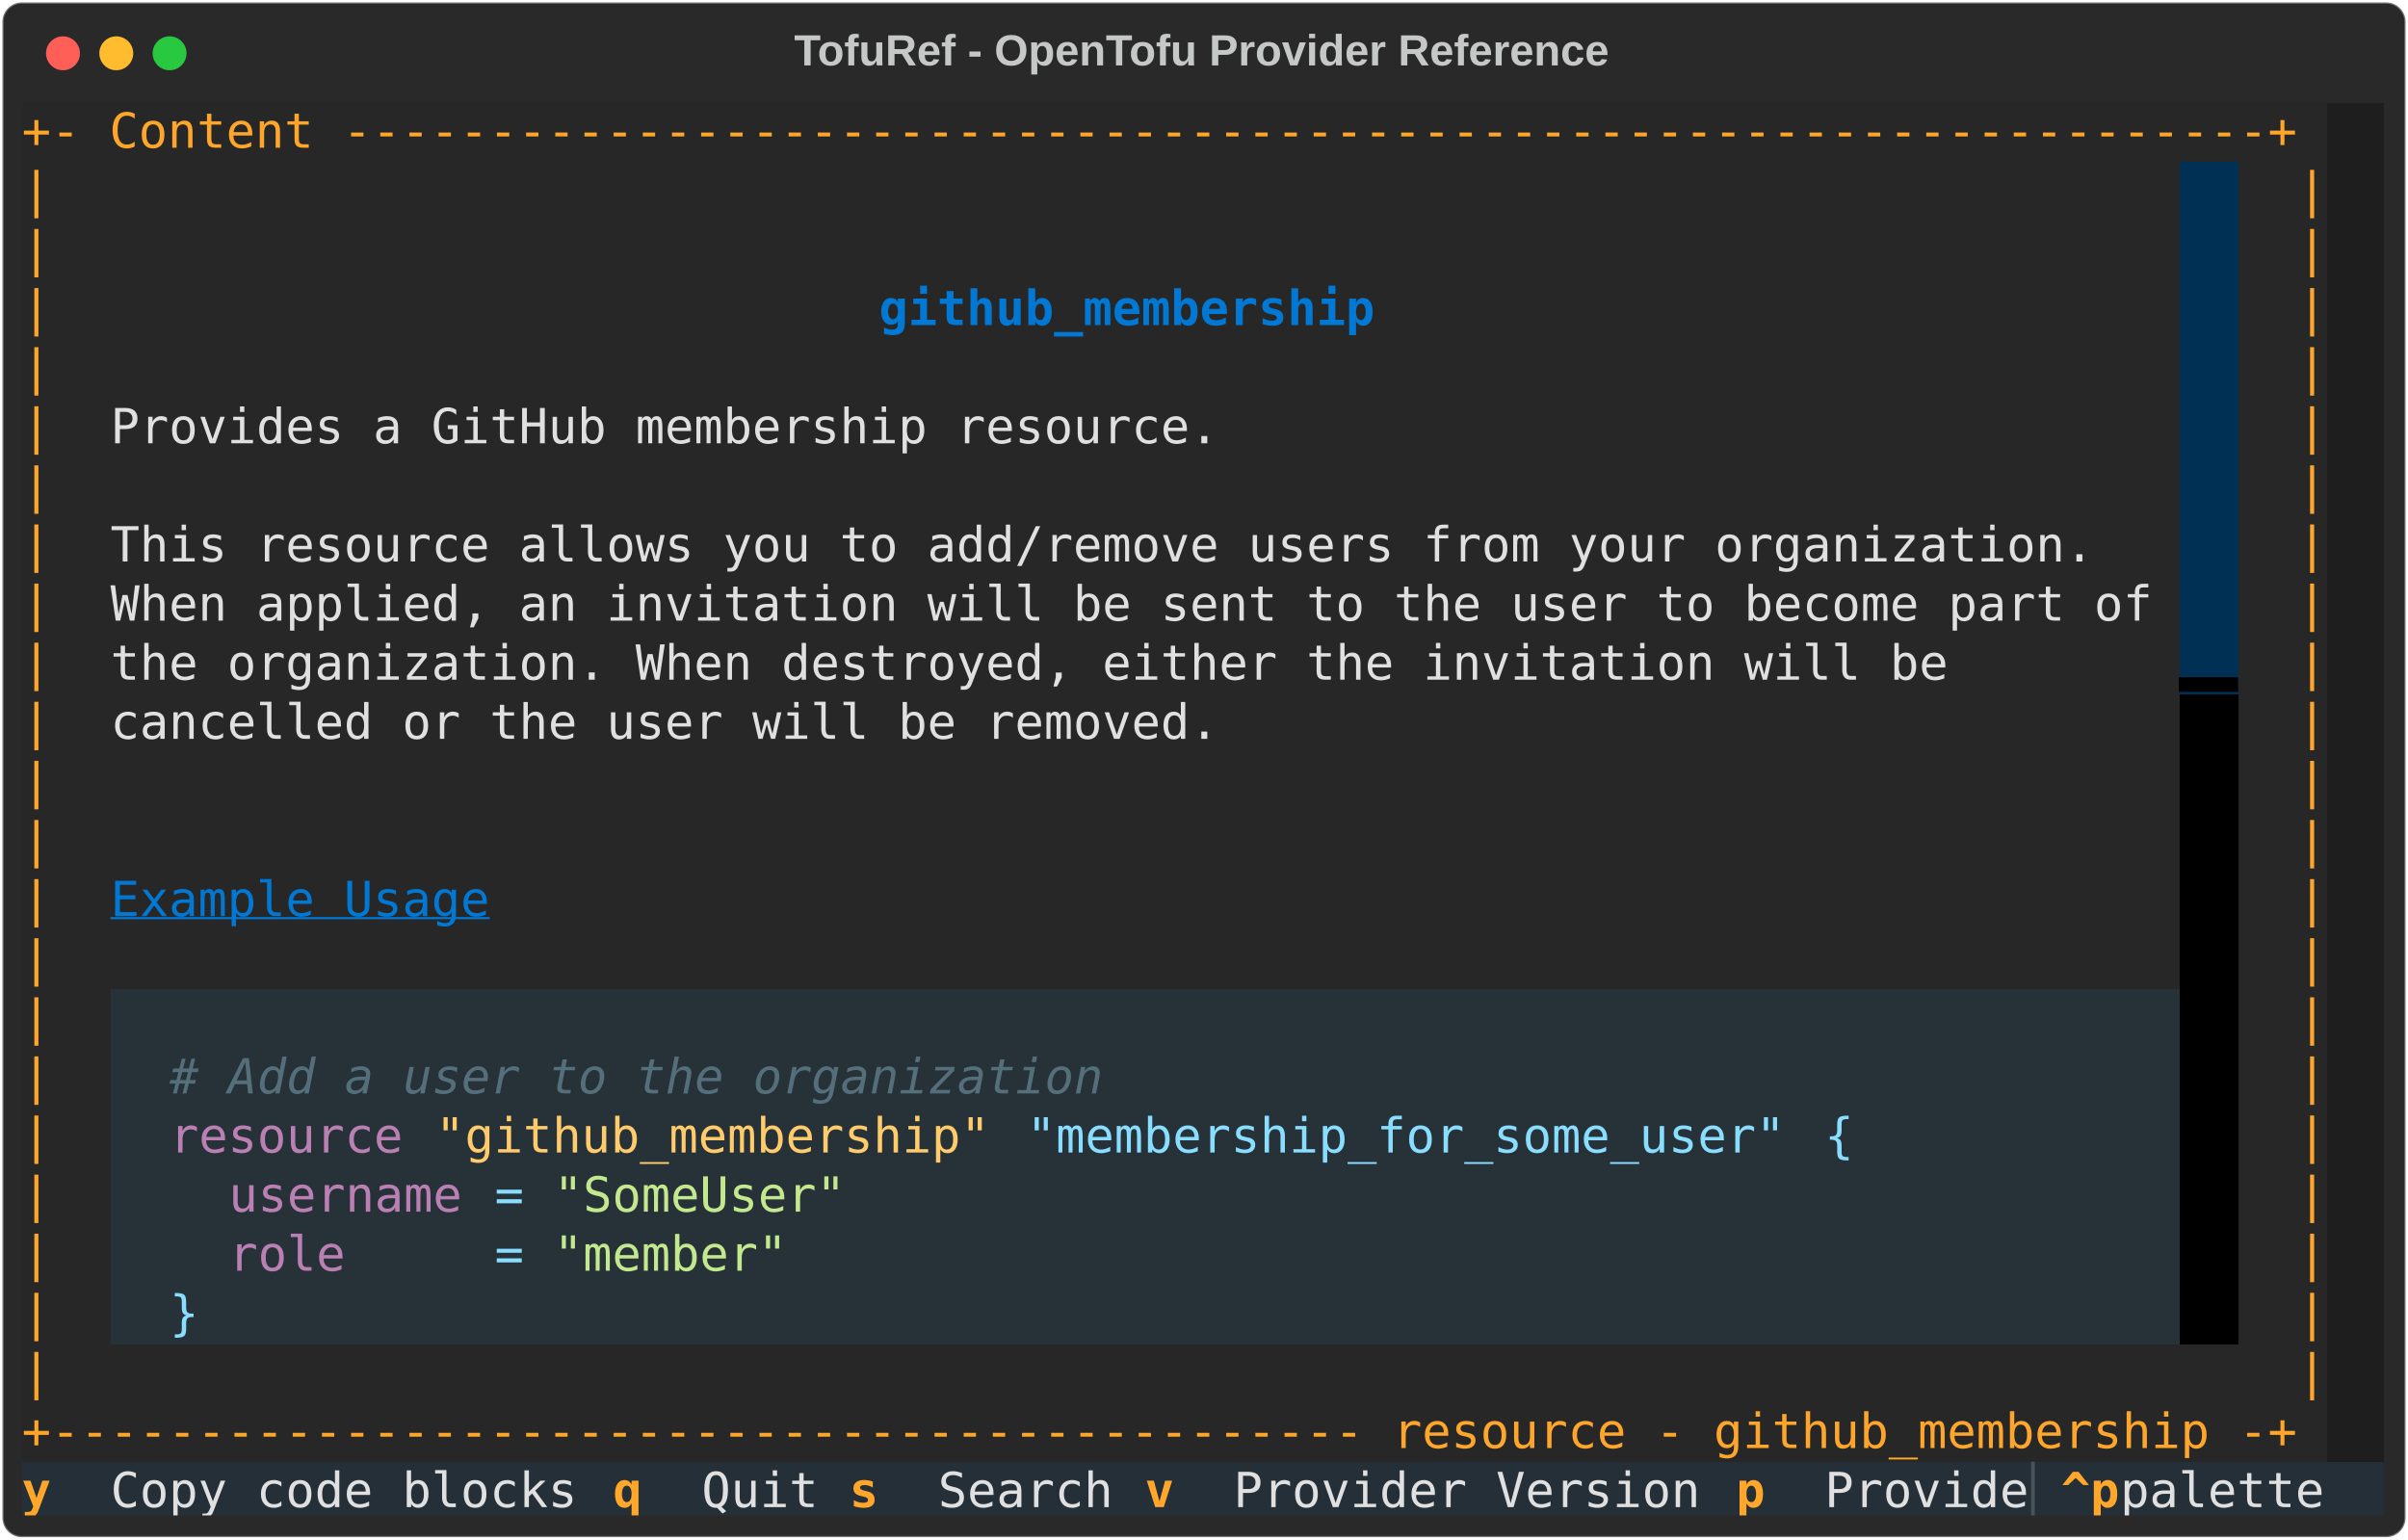
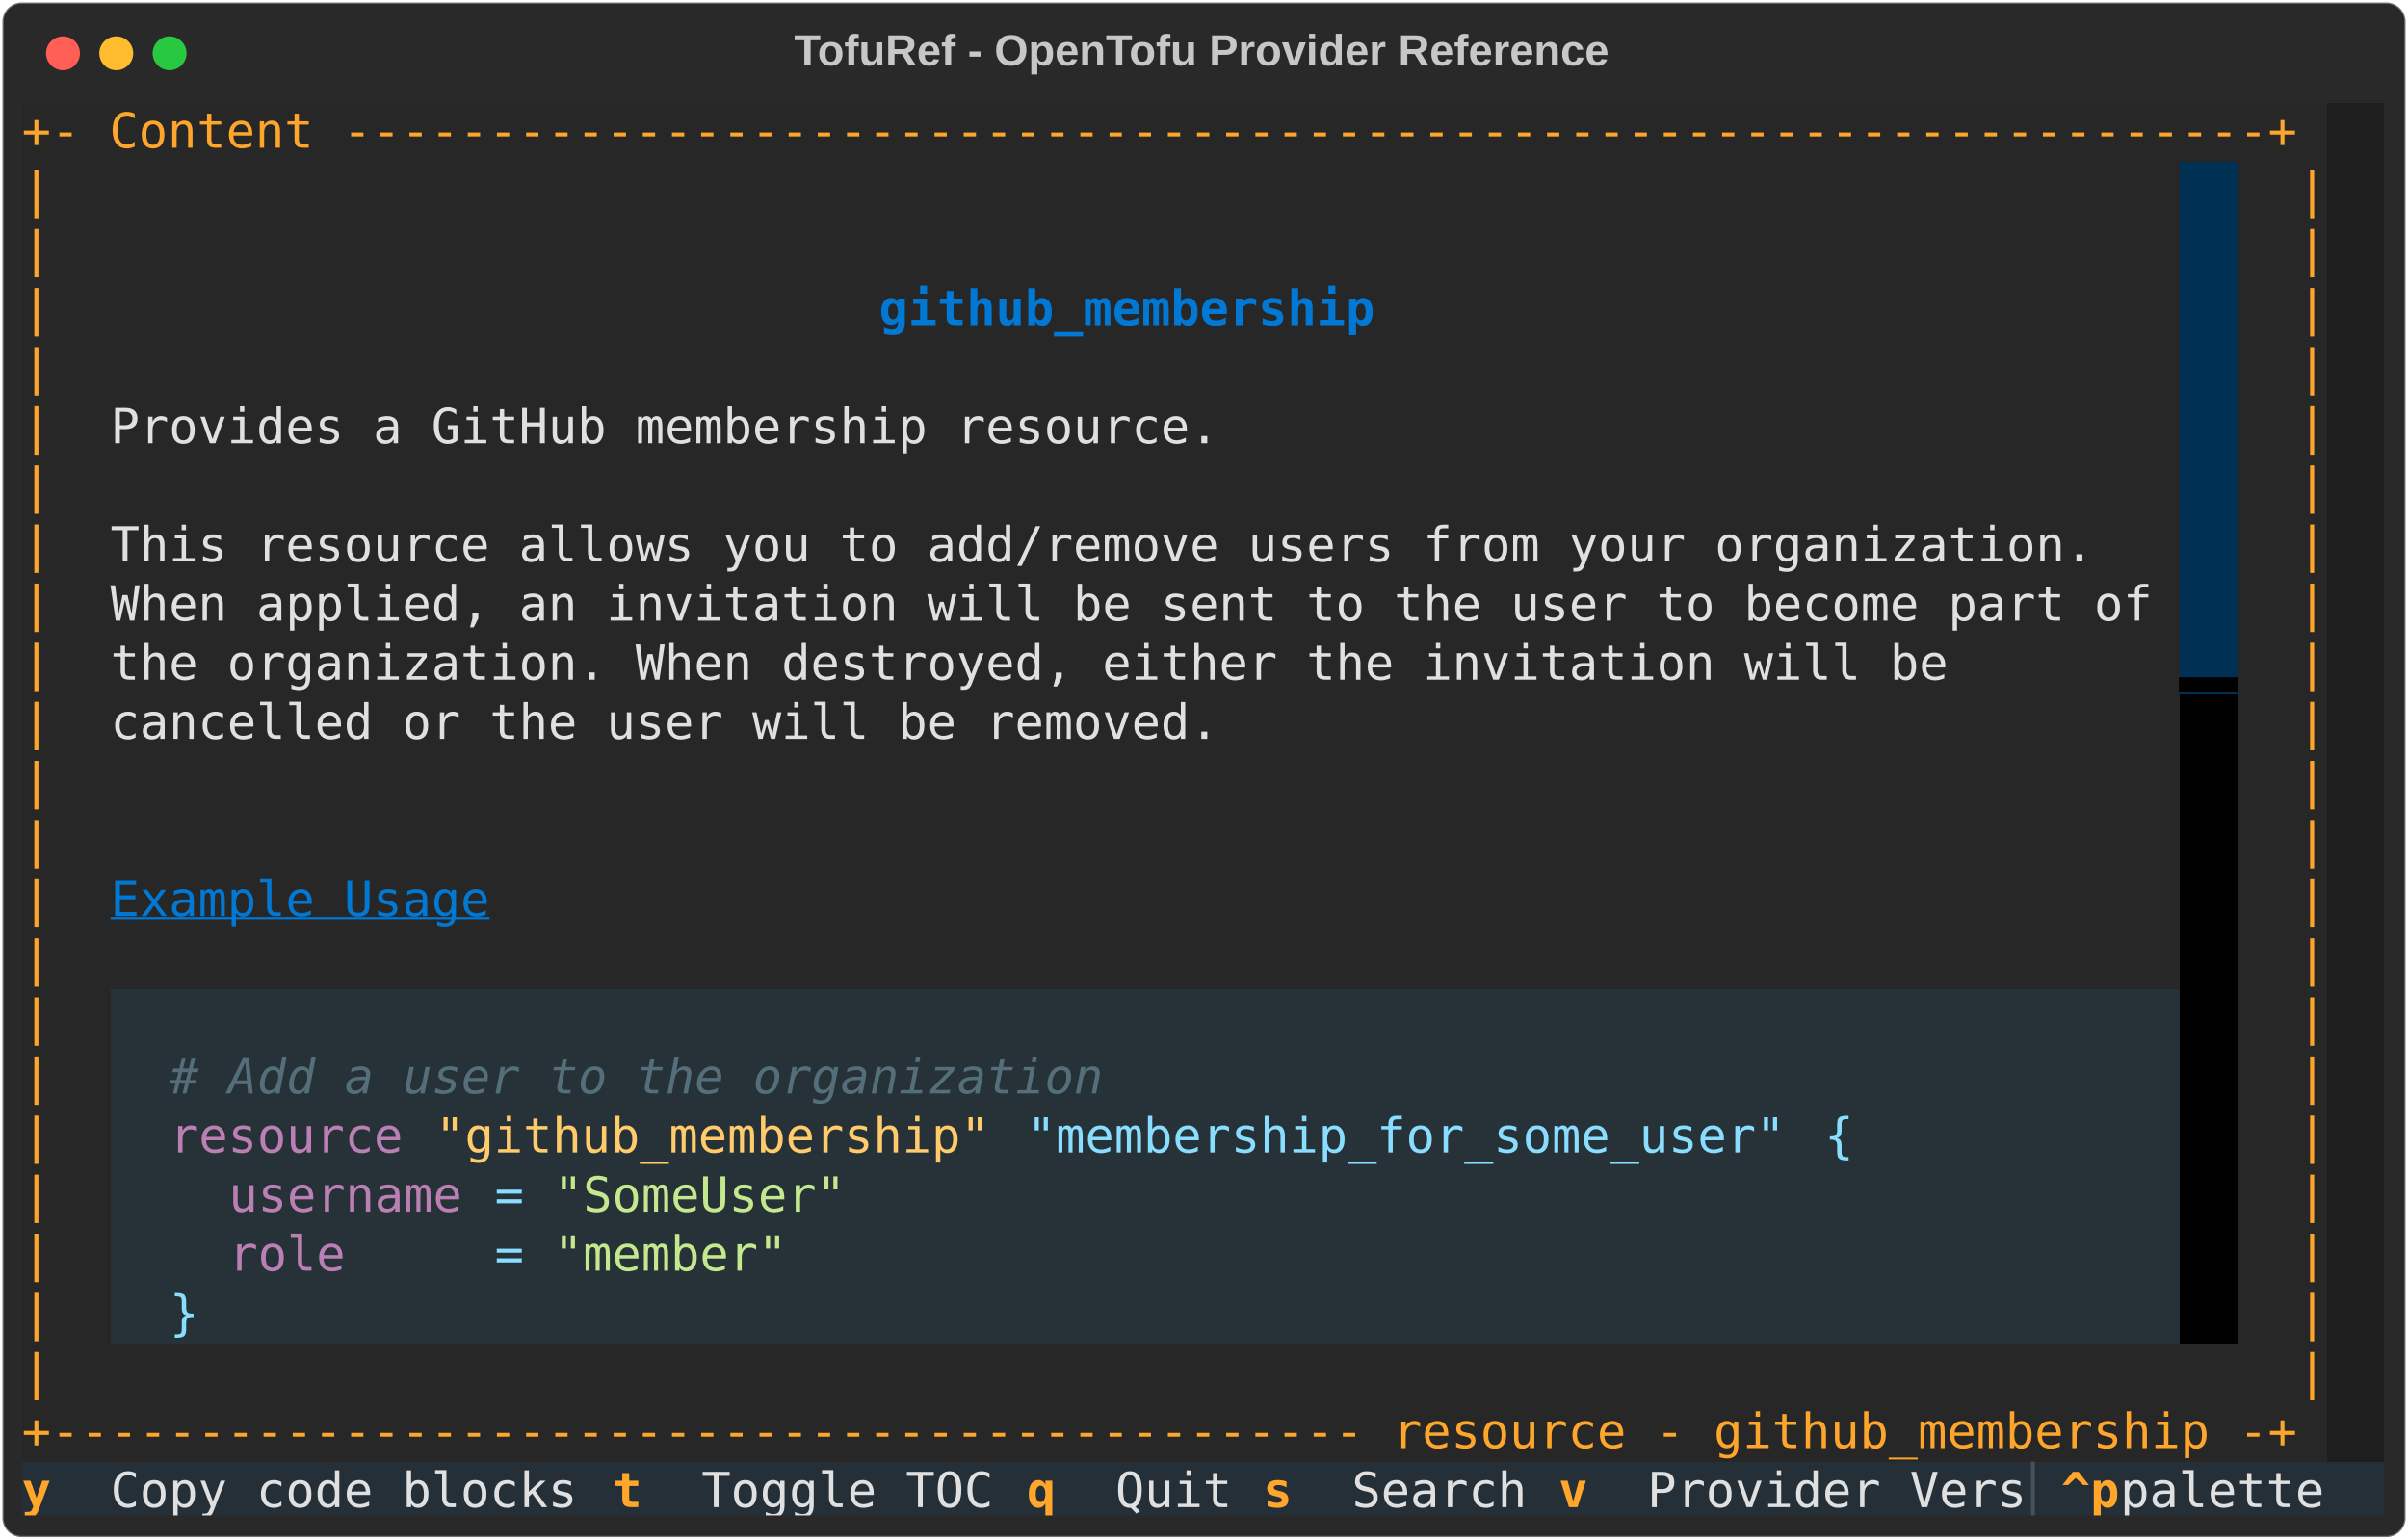
<svg xmlns="http://www.w3.org/2000/svg" class="rich-terminal" viewBox="0 0 994 635.6">
  <style>

    @font-face {
        font-family: "Fira Code";
        src: local("FiraCode-Regular"),
                url("https://cdnjs.cloudflare.com/ajax/libs/firacode/6.2.0/woff2/FiraCode-Regular.woff2") format("woff2"),
                url("https://cdnjs.cloudflare.com/ajax/libs/firacode/6.2.0/woff/FiraCode-Regular.woff") format("woff");
        font-style: normal;
        font-weight: 400;
    }
    @font-face {
        font-family: "Fira Code";
        src: local("FiraCode-Bold"),
                url("https://cdnjs.cloudflare.com/ajax/libs/firacode/6.2.0/woff2/FiraCode-Bold.woff2") format("woff2"),
                url("https://cdnjs.cloudflare.com/ajax/libs/firacode/6.2.0/woff/FiraCode-Bold.woff") format("woff");
        font-style: bold;
        font-weight: 700;
    }

    .terminal-matrix {
        font-family: Fira Code, monospace;
        font-size: 20px;
        line-height: 24.4px;
        font-variant-east-asian: full-width;
    }

    .terminal-title {
        font-size: 18px;
        font-weight: bold;
        font-family: arial;
    }

    .terminal-r1 { fill: #fea62b }
.terminal-r2 { fill: #e0e0e0 }
.terminal-r3 { fill: #c5c8c6 }
.terminal-r4 { fill: #272727 }
.terminal-r5 { fill: #0178d4;font-weight: bold }
.terminal-r6 { fill: #000000 }
.terminal-r7 { fill: #0178d4;text-decoration: underline; }
.terminal-r8 { fill: #d2d2d2 }
.terminal-r9 { fill: #546e7a;font-style: italic; }
.terminal-r10 { fill: #bb80b3 }
.terminal-r11 { fill: #eeffff }
.terminal-r12 { fill: #ffcb6b }
.terminal-r13 { fill: #89ddff }
.terminal-r14 { fill: #44555d;font-style: italic; }
.terminal-r15 { fill: #c3e88d }
.terminal-r16 { fill: #ffa62b;font-weight: bold }
.terminal-r17 { fill: #495259 }
    </style>
  <defs>
    <clipPath id="terminal-clip-terminal">
      <rect x="0" y="0" width="975.0" height="584.6" />
    </clipPath>
    <clipPath id="terminal-line-0">
      <rect x="0" y="1.5" width="976" height="24.65" />
    </clipPath>
    <clipPath id="terminal-line-1">
      <rect x="0" y="25.9" width="976" height="24.65" />
    </clipPath>
    <clipPath id="terminal-line-2">
      <rect x="0" y="50.3" width="976" height="24.65" />
    </clipPath>
    <clipPath id="terminal-line-3">
      <rect x="0" y="74.7" width="976" height="24.65" />
    </clipPath>
    <clipPath id="terminal-line-4">
      <rect x="0" y="99.1" width="976" height="24.65" />
    </clipPath>
    <clipPath id="terminal-line-5">
      <rect x="0" y="123.5" width="976" height="24.65" />
    </clipPath>
    <clipPath id="terminal-line-6">
      <rect x="0" y="147.9" width="976" height="24.65" />
    </clipPath>
    <clipPath id="terminal-line-7">
      <rect x="0" y="172.3" width="976" height="24.65" />
    </clipPath>
    <clipPath id="terminal-line-8">
      <rect x="0" y="196.7" width="976" height="24.65" />
    </clipPath>
    <clipPath id="terminal-line-9">
      <rect x="0" y="221.1" width="976" height="24.65" />
    </clipPath>
    <clipPath id="terminal-line-10">
      <rect x="0" y="245.5" width="976" height="24.65" />
    </clipPath>
    <clipPath id="terminal-line-11">
      <rect x="0" y="269.9" width="976" height="24.65" />
    </clipPath>
    <clipPath id="terminal-line-12">
      <rect x="0" y="294.3" width="976" height="24.65" />
    </clipPath>
    <clipPath id="terminal-line-13">
      <rect x="0" y="318.7" width="976" height="24.65" />
    </clipPath>
    <clipPath id="terminal-line-14">
      <rect x="0" y="343.1" width="976" height="24.65" />
    </clipPath>
    <clipPath id="terminal-line-15">
      <rect x="0" y="367.5" width="976" height="24.65" />
    </clipPath>
    <clipPath id="terminal-line-16">
      <rect x="0" y="391.9" width="976" height="24.65" />
    </clipPath>
    <clipPath id="terminal-line-17">
      <rect x="0" y="416.3" width="976" height="24.65" />
    </clipPath>
    <clipPath id="terminal-line-18">
      <rect x="0" y="440.7" width="976" height="24.65" />
    </clipPath>
    <clipPath id="terminal-line-19">
      <rect x="0" y="465.1" width="976" height="24.65" />
    </clipPath>
    <clipPath id="terminal-line-20">
      <rect x="0" y="489.5" width="976" height="24.65" />
    </clipPath>
    <clipPath id="terminal-line-21">
      <rect x="0" y="513.9" width="976" height="24.65" />
    </clipPath>
    <clipPath id="terminal-line-22">
      <rect x="0" y="538.3" width="976" height="24.65" />
    </clipPath>
  </defs>
  <rect fill="#292929" stroke="rgba(255,255,255,0.35)" stroke-width="1" x="1" y="1" width="992" height="633.6" rx="8" />
  <text class="terminal-title" fill="#c5c8c6" text-anchor="middle" x="496" y="27">TofuRef - OpenTofu Provider Reference</text>
  <g transform="translate(26,22)">
    <circle cx="0" cy="0" r="7" fill="#ff5f57" />
    <circle cx="22" cy="0" r="7" fill="#febc2e" />
    <circle cx="44" cy="0" r="7" fill="#28c840" />
  </g>
  <g transform="translate(9, 41)" clip-path="url(#terminal-clip-terminal)">
    <rect fill="#272727" x="0" y="1.5" width="951.6" height="24.65" shape-rendering="crispEdges" />
    <rect fill="#1e1e1e" x="951.6" y="1.5" width="24.4" height="24.65" shape-rendering="crispEdges" />
    <rect fill="#272727" x="0" y="25.9" width="12.2" height="24.65" shape-rendering="crispEdges" />
    <rect fill="#272727" x="12.2" y="25.9" width="24.4" height="24.65" shape-rendering="crispEdges" />
    <rect fill="#272727" x="36.6" y="25.9" width="854" height="24.65" shape-rendering="crispEdges" />
    <rect fill="#003054" x="890.6" y="25.9" width="24.4" height="24.65" shape-rendering="crispEdges" />
    <rect fill="#272727" x="915" y="25.9" width="24.4" height="24.65" shape-rendering="crispEdges" />
    <rect fill="#272727" x="939.4" y="25.9" width="12.2" height="24.65" shape-rendering="crispEdges" />
    <rect fill="#1e1e1e" x="951.6" y="25.9" width="24.4" height="24.65" shape-rendering="crispEdges" />
    <rect fill="#272727" x="0" y="50.3" width="12.2" height="24.65" shape-rendering="crispEdges" />
    <rect fill="#272727" x="12.2" y="50.3" width="24.4" height="24.65" shape-rendering="crispEdges" />
    <rect fill="#272727" x="36.6" y="50.3" width="854" height="24.65" shape-rendering="crispEdges" />
    <rect fill="#003054" x="890.6" y="50.3" width="24.4" height="24.65" shape-rendering="crispEdges" />
    <rect fill="#272727" x="915" y="50.3" width="24.4" height="24.65" shape-rendering="crispEdges" />
    <rect fill="#272727" x="939.4" y="50.3" width="12.2" height="24.65" shape-rendering="crispEdges" />
    <rect fill="#1e1e1e" x="951.6" y="50.3" width="24.4" height="24.65" shape-rendering="crispEdges" />
    <rect fill="#272727" x="0" y="74.7" width="12.2" height="24.65" shape-rendering="crispEdges" />
    <rect fill="#272727" x="12.2" y="74.7" width="24.4" height="24.65" shape-rendering="crispEdges" />
    <rect fill="#272727" x="36.6" y="74.7" width="317.2" height="24.65" shape-rendering="crispEdges" />
    <rect fill="#272727" x="353.8" y="74.7" width="207.4" height="24.65" shape-rendering="crispEdges" />
    <rect fill="#272727" x="561.2" y="74.7" width="329.4" height="24.65" shape-rendering="crispEdges" />
    <rect fill="#003054" x="890.6" y="74.7" width="24.4" height="24.65" shape-rendering="crispEdges" />
    <rect fill="#272727" x="915" y="74.7" width="24.4" height="24.65" shape-rendering="crispEdges" />
    <rect fill="#272727" x="939.4" y="74.7" width="12.2" height="24.65" shape-rendering="crispEdges" />
    <rect fill="#1e1e1e" x="951.6" y="74.7" width="24.4" height="24.65" shape-rendering="crispEdges" />
    <rect fill="#272727" x="0" y="99.1" width="12.2" height="24.65" shape-rendering="crispEdges" />
    <rect fill="#272727" x="12.2" y="99.1" width="24.4" height="24.65" shape-rendering="crispEdges" />
    <rect fill="#272727" x="36.6" y="99.1" width="854" height="24.65" shape-rendering="crispEdges" />
    <rect fill="#003054" x="890.6" y="99.1" width="24.4" height="24.65" shape-rendering="crispEdges" />
    <rect fill="#272727" x="915" y="99.1" width="24.4" height="24.65" shape-rendering="crispEdges" />
    <rect fill="#272727" x="939.4" y="99.1" width="12.2" height="24.65" shape-rendering="crispEdges" />
    <rect fill="#1e1e1e" x="951.6" y="99.1" width="24.4" height="24.65" shape-rendering="crispEdges" />
    <rect fill="#272727" x="0" y="123.5" width="12.2" height="24.65" shape-rendering="crispEdges" />
    <rect fill="#272727" x="12.2" y="123.5" width="24.4" height="24.65" shape-rendering="crispEdges" />
    <rect fill="#272727" x="36.6" y="123.5" width="463.6" height="24.65" shape-rendering="crispEdges" />
    <rect fill="#272727" x="500.2" y="123.5" width="390.4" height="24.65" shape-rendering="crispEdges" />
    <rect fill="#003054" x="890.6" y="123.5" width="24.4" height="24.65" shape-rendering="crispEdges" />
    <rect fill="#272727" x="915" y="123.5" width="24.4" height="24.65" shape-rendering="crispEdges" />
    <rect fill="#272727" x="939.4" y="123.5" width="12.2" height="24.65" shape-rendering="crispEdges" />
    <rect fill="#1e1e1e" x="951.6" y="123.5" width="24.4" height="24.65" shape-rendering="crispEdges" />
    <rect fill="#272727" x="0" y="147.9" width="12.2" height="24.65" shape-rendering="crispEdges" />
    <rect fill="#272727" x="12.2" y="147.9" width="24.4" height="24.65" shape-rendering="crispEdges" />
    <rect fill="#272727" x="36.6" y="147.9" width="854" height="24.65" shape-rendering="crispEdges" />
    <rect fill="#003054" x="890.6" y="147.9" width="24.4" height="24.65" shape-rendering="crispEdges" />
    <rect fill="#272727" x="915" y="147.9" width="24.4" height="24.65" shape-rendering="crispEdges" />
    <rect fill="#272727" x="939.4" y="147.9" width="12.2" height="24.65" shape-rendering="crispEdges" />
    <rect fill="#1e1e1e" x="951.6" y="147.9" width="24.4" height="24.65" shape-rendering="crispEdges" />
    <rect fill="#272727" x="0" y="172.3" width="12.2" height="24.65" shape-rendering="crispEdges" />
    <rect fill="#272727" x="12.2" y="172.3" width="24.4" height="24.65" shape-rendering="crispEdges" />
    <rect fill="#272727" x="36.6" y="172.3" width="829.6" height="24.65" shape-rendering="crispEdges" />
    <rect fill="#272727" x="866.2" y="172.3" width="24.4" height="24.65" shape-rendering="crispEdges" />
    <rect fill="#003054" x="890.6" y="172.3" width="24.4" height="24.65" shape-rendering="crispEdges" />
    <rect fill="#272727" x="915" y="172.3" width="24.4" height="24.65" shape-rendering="crispEdges" />
    <rect fill="#272727" x="939.4" y="172.3" width="12.2" height="24.65" shape-rendering="crispEdges" />
    <rect fill="#1e1e1e" x="951.6" y="172.3" width="24.4" height="24.65" shape-rendering="crispEdges" />
    <rect fill="#272727" x="0" y="196.7" width="12.2" height="24.65" shape-rendering="crispEdges" />
    <rect fill="#272727" x="12.2" y="196.7" width="24.4" height="24.65" shape-rendering="crispEdges" />
    <rect fill="#272727" x="36.6" y="196.7" width="854" height="24.65" shape-rendering="crispEdges" />
    <rect fill="#003054" x="890.6" y="196.7" width="24.4" height="24.65" shape-rendering="crispEdges" />
    <rect fill="#272727" x="915" y="196.7" width="24.4" height="24.65" shape-rendering="crispEdges" />
    <rect fill="#272727" x="939.4" y="196.7" width="12.2" height="24.65" shape-rendering="crispEdges" />
    <rect fill="#1e1e1e" x="951.6" y="196.7" width="24.4" height="24.65" shape-rendering="crispEdges" />
    <rect fill="#272727" x="0" y="221.1" width="12.2" height="24.65" shape-rendering="crispEdges" />
    <rect fill="#272727" x="12.2" y="221.1" width="24.4" height="24.65" shape-rendering="crispEdges" />
    <rect fill="#272727" x="36.6" y="221.1" width="768.6" height="24.65" shape-rendering="crispEdges" />
    <rect fill="#272727" x="805.2" y="221.1" width="85.4" height="24.65" shape-rendering="crispEdges" />
    <rect fill="#003054" x="890.6" y="221.1" width="24.4" height="24.65" shape-rendering="crispEdges" />
    <rect fill="#272727" x="915" y="221.1" width="24.4" height="24.65" shape-rendering="crispEdges" />
    <rect fill="#272727" x="939.4" y="221.1" width="12.2" height="24.65" shape-rendering="crispEdges" />
    <rect fill="#1e1e1e" x="951.6" y="221.1" width="24.4" height="24.65" shape-rendering="crispEdges" />
    <rect fill="#272727" x="0" y="245.5" width="12.2" height="24.65" shape-rendering="crispEdges" />
    <rect fill="#272727" x="12.2" y="245.5" width="24.4" height="24.65" shape-rendering="crispEdges" />
    <rect fill="#272727" x="36.6" y="245.5" width="463.6" height="24.65" shape-rendering="crispEdges" />
    <rect fill="#272727" x="500.2" y="245.5" width="390.4" height="24.65" shape-rendering="crispEdges" />
    <rect fill="#000000" x="890.6" y="245.5" width="24.4" height="24.65" shape-rendering="crispEdges" />
    <rect fill="#272727" x="915" y="245.5" width="24.4" height="24.65" shape-rendering="crispEdges" />
    <rect fill="#272727" x="939.4" y="245.5" width="12.2" height="24.65" shape-rendering="crispEdges" />
    <rect fill="#1e1e1e" x="951.6" y="245.5" width="24.4" height="24.65" shape-rendering="crispEdges" />
    <rect fill="#272727" x="0" y="269.9" width="12.2" height="24.65" shape-rendering="crispEdges" />
    <rect fill="#272727" x="12.2" y="269.9" width="24.4" height="24.65" shape-rendering="crispEdges" />
    <rect fill="#272727" x="36.6" y="269.9" width="854" height="24.65" shape-rendering="crispEdges" />
    <rect fill="#000000" x="890.6" y="269.9" width="24.4" height="24.65" shape-rendering="crispEdges" />
    <rect fill="#272727" x="915" y="269.9" width="24.4" height="24.65" shape-rendering="crispEdges" />
    <rect fill="#272727" x="939.4" y="269.9" width="12.2" height="24.65" shape-rendering="crispEdges" />
    <rect fill="#1e1e1e" x="951.6" y="269.9" width="24.4" height="24.65" shape-rendering="crispEdges" />
    <rect fill="#272727" x="0" y="294.3" width="12.2" height="24.65" shape-rendering="crispEdges" />
    <rect fill="#272727" x="12.2" y="294.3" width="24.4" height="24.65" shape-rendering="crispEdges" />
    <rect fill="#272727" x="36.6" y="294.3" width="854" height="24.65" shape-rendering="crispEdges" />
    <rect fill="#000000" x="890.6" y="294.3" width="24.4" height="24.65" shape-rendering="crispEdges" />
    <rect fill="#272727" x="915" y="294.3" width="24.4" height="24.65" shape-rendering="crispEdges" />
    <rect fill="#272727" x="939.4" y="294.3" width="12.2" height="24.65" shape-rendering="crispEdges" />
    <rect fill="#1e1e1e" x="951.6" y="294.3" width="24.4" height="24.65" shape-rendering="crispEdges" />
    <rect fill="#272727" x="0" y="318.7" width="12.2" height="24.65" shape-rendering="crispEdges" />
    <rect fill="#272727" x="12.2" y="318.7" width="24.4" height="24.65" shape-rendering="crispEdges" />
    <rect fill="#272727" x="36.6" y="318.7" width="158.6" height="24.65" shape-rendering="crispEdges" />
    <rect fill="#272727" x="195.2" y="318.7" width="695.4" height="24.65" shape-rendering="crispEdges" />
    <rect fill="#000000" x="890.6" y="318.7" width="24.4" height="24.65" shape-rendering="crispEdges" />
    <rect fill="#272727" x="915" y="318.7" width="24.4" height="24.65" shape-rendering="crispEdges" />
    <rect fill="#272727" x="939.4" y="318.7" width="12.2" height="24.65" shape-rendering="crispEdges" />
    <rect fill="#1e1e1e" x="951.6" y="318.7" width="24.4" height="24.65" shape-rendering="crispEdges" />
    <rect fill="#272727" x="0" y="343.1" width="12.2" height="24.65" shape-rendering="crispEdges" />
    <rect fill="#272727" x="12.2" y="343.1" width="24.4" height="24.65" shape-rendering="crispEdges" />
    <rect fill="#272727" x="36.6" y="343.1" width="854" height="24.65" shape-rendering="crispEdges" />
    <rect fill="#000000" x="890.6" y="343.1" width="24.4" height="24.65" shape-rendering="crispEdges" />
    <rect fill="#272727" x="915" y="343.1" width="24.4" height="24.65" shape-rendering="crispEdges" />
    <rect fill="#272727" x="939.4" y="343.1" width="12.2" height="24.65" shape-rendering="crispEdges" />
    <rect fill="#1e1e1e" x="951.6" y="343.1" width="24.4" height="24.65" shape-rendering="crispEdges" />
    <rect fill="#272727" x="0" y="367.5" width="12.2" height="24.65" shape-rendering="crispEdges" />
    <rect fill="#272727" x="12.2" y="367.5" width="24.4" height="24.65" shape-rendering="crispEdges" />
    <rect fill="#263238" x="36.6" y="367.5" width="854" height="24.65" shape-rendering="crispEdges" />
    <rect fill="#000000" x="890.6" y="367.5" width="24.4" height="24.65" shape-rendering="crispEdges" />
    <rect fill="#272727" x="915" y="367.5" width="24.4" height="24.65" shape-rendering="crispEdges" />
    <rect fill="#272727" x="939.4" y="367.5" width="12.2" height="24.65" shape-rendering="crispEdges" />
    <rect fill="#1e1e1e" x="951.6" y="367.5" width="24.4" height="24.65" shape-rendering="crispEdges" />
    <rect fill="#272727" x="0" y="391.9" width="12.2" height="24.65" shape-rendering="crispEdges" />
    <rect fill="#272727" x="12.2" y="391.9" width="24.4" height="24.65" shape-rendering="crispEdges" />
    <rect fill="#263238" x="36.6" y="391.9" width="24.4" height="24.65" shape-rendering="crispEdges" />
    <rect fill="#263238" x="61" y="391.9" width="390.4" height="24.65" shape-rendering="crispEdges" />
    <rect fill="#263238" x="451.4" y="391.9" width="439.2" height="24.65" shape-rendering="crispEdges" />
    <rect fill="#000000" x="890.6" y="391.9" width="24.4" height="24.65" shape-rendering="crispEdges" />
    <rect fill="#272727" x="915" y="391.9" width="24.4" height="24.65" shape-rendering="crispEdges" />
    <rect fill="#272727" x="939.4" y="391.9" width="12.2" height="24.65" shape-rendering="crispEdges" />
    <rect fill="#1e1e1e" x="951.6" y="391.9" width="24.4" height="24.65" shape-rendering="crispEdges" />
    <rect fill="#272727" x="0" y="416.3" width="12.2" height="24.65" shape-rendering="crispEdges" />
    <rect fill="#272727" x="12.2" y="416.3" width="24.4" height="24.65" shape-rendering="crispEdges" />
    <rect fill="#263238" x="36.6" y="416.3" width="24.4" height="24.65" shape-rendering="crispEdges" />
    <rect fill="#263238" x="61" y="416.3" width="97.6" height="24.65" shape-rendering="crispEdges" />
    <rect fill="#263238" x="158.6" y="416.3" width="12.2" height="24.65" shape-rendering="crispEdges" />
    <rect fill="#263238" x="170.8" y="416.3" width="231.8" height="24.65" shape-rendering="crispEdges" />
    <rect fill="#263238" x="402.6" y="416.3" width="12.2" height="24.65" shape-rendering="crispEdges" />
    <rect fill="#263238" x="414.8" y="416.3" width="317.2" height="24.65" shape-rendering="crispEdges" />
    <rect fill="#263238" x="732" y="416.3" width="12.2" height="24.65" shape-rendering="crispEdges" />
    <rect fill="#263238" x="744.2" y="416.3" width="12.2" height="24.65" shape-rendering="crispEdges" />
    <rect fill="#263238" x="756.4" y="416.3" width="134.2" height="24.65" shape-rendering="crispEdges" />
    <rect fill="#000000" x="890.6" y="416.3" width="24.4" height="24.65" shape-rendering="crispEdges" />
    <rect fill="#272727" x="915" y="416.3" width="24.4" height="24.65" shape-rendering="crispEdges" />
    <rect fill="#272727" x="939.4" y="416.3" width="12.2" height="24.65" shape-rendering="crispEdges" />
    <rect fill="#1e1e1e" x="951.6" y="416.3" width="24.4" height="24.65" shape-rendering="crispEdges" />
    <rect fill="#272727" x="0" y="440.7" width="12.2" height="24.65" shape-rendering="crispEdges" />
    <rect fill="#272727" x="12.2" y="440.7" width="24.4" height="24.65" shape-rendering="crispEdges" />
    <rect fill="#263238" x="36.6" y="440.7" width="24.4" height="24.65" shape-rendering="crispEdges" />
    <rect fill="#263238" x="61" y="440.7" width="24.4" height="24.65" shape-rendering="crispEdges" />
    <rect fill="#263238" x="85.4" y="440.7" width="97.6" height="24.65" shape-rendering="crispEdges" />
    <rect fill="#263238" x="183" y="440.7" width="12.2" height="24.65" shape-rendering="crispEdges" />
    <rect fill="#263238" x="195.2" y="440.7" width="12.2" height="24.65" shape-rendering="crispEdges" />
    <rect fill="#263238" x="207.4" y="440.7" width="12.2" height="24.65" shape-rendering="crispEdges" />
    <rect fill="#263238" x="219.6" y="440.7" width="122" height="24.65" shape-rendering="crispEdges" />
    <rect fill="#263238" x="341.6" y="440.7" width="549" height="24.65" shape-rendering="crispEdges" />
    <rect fill="#000000" x="890.6" y="440.7" width="24.4" height="24.65" shape-rendering="crispEdges" />
    <rect fill="#272727" x="915" y="440.7" width="24.4" height="24.65" shape-rendering="crispEdges" />
    <rect fill="#272727" x="939.4" y="440.7" width="12.2" height="24.65" shape-rendering="crispEdges" />
    <rect fill="#1e1e1e" x="951.6" y="440.7" width="24.4" height="24.65" shape-rendering="crispEdges" />
    <rect fill="#272727" x="0" y="465.1" width="12.2" height="24.65" shape-rendering="crispEdges" />
    <rect fill="#272727" x="12.2" y="465.1" width="24.4" height="24.65" shape-rendering="crispEdges" />
    <rect fill="#263238" x="36.6" y="465.1" width="24.4" height="24.65" shape-rendering="crispEdges" />
    <rect fill="#263238" x="61" y="465.1" width="24.4" height="24.65" shape-rendering="crispEdges" />
    <rect fill="#263238" x="85.4" y="465.1" width="48.8" height="24.65" shape-rendering="crispEdges" />
    <rect fill="#263238" x="134.2" y="465.1" width="61" height="24.65" shape-rendering="crispEdges" />
    <rect fill="#263238" x="195.2" y="465.1" width="12.2" height="24.65" shape-rendering="crispEdges" />
    <rect fill="#263238" x="207.4" y="465.1" width="12.2" height="24.65" shape-rendering="crispEdges" />
    <rect fill="#263238" x="219.6" y="465.1" width="97.6" height="24.65" shape-rendering="crispEdges" />
    <rect fill="#263238" x="317.2" y="465.1" width="573.4" height="24.65" shape-rendering="crispEdges" />
    <rect fill="#000000" x="890.6" y="465.1" width="24.4" height="24.65" shape-rendering="crispEdges" />
    <rect fill="#272727" x="915" y="465.1" width="24.4" height="24.65" shape-rendering="crispEdges" />
    <rect fill="#272727" x="939.4" y="465.1" width="12.2" height="24.65" shape-rendering="crispEdges" />
    <rect fill="#1e1e1e" x="951.6" y="465.1" width="24.4" height="24.65" shape-rendering="crispEdges" />
    <rect fill="#272727" x="0" y="489.5" width="12.2" height="24.65" shape-rendering="crispEdges" />
    <rect fill="#272727" x="12.2" y="489.5" width="24.4" height="24.65" shape-rendering="crispEdges" />
    <rect fill="#263238" x="36.6" y="489.5" width="24.4" height="24.65" shape-rendering="crispEdges" />
    <rect fill="#263238" x="61" y="489.5" width="12.2" height="24.65" shape-rendering="crispEdges" />
    <rect fill="#263238" x="73.2" y="489.5" width="817.4" height="24.65" shape-rendering="crispEdges" />
    <rect fill="#000000" x="890.6" y="489.5" width="24.4" height="24.65" shape-rendering="crispEdges" />
    <rect fill="#272727" x="915" y="489.5" width="24.4" height="24.65" shape-rendering="crispEdges" />
    <rect fill="#272727" x="939.4" y="489.5" width="12.2" height="24.65" shape-rendering="crispEdges" />
    <rect fill="#1e1e1e" x="951.6" y="489.5" width="24.4" height="24.65" shape-rendering="crispEdges" />
    <rect fill="#272727" x="0" y="513.9" width="12.2" height="24.65" shape-rendering="crispEdges" />
    <rect fill="#272727" x="12.2" y="513.9" width="927.2" height="24.65" shape-rendering="crispEdges" />
    <rect fill="#272727" x="939.4" y="513.9" width="12.2" height="24.65" shape-rendering="crispEdges" />
    <rect fill="#1e1e1e" x="951.6" y="513.9" width="24.4" height="24.65" shape-rendering="crispEdges" />
    <rect fill="#272727" x="0" y="538.3" width="951.6" height="24.65" shape-rendering="crispEdges" />
    <rect fill="#1e1e1e" x="951.6" y="538.3" width="24.4" height="24.65" shape-rendering="crispEdges" />
    <rect fill="#242f38" x="0" y="562.7" width="36.6" height="24.65" shape-rendering="crispEdges" />
    <rect fill="#242f38" x="36.6" y="562.7" width="207.4" height="24.65" shape-rendering="crispEdges" />
    <rect fill="#242f38" x="244" y="562.7" width="36.6" height="24.65" shape-rendering="crispEdges" />
-     <rect fill="#242f38" x="280.6" y="562.7" width="61" height="24.65" shape-rendering="crispEdges" />
-     <rect fill="#242f38" x="341.6" y="562.7" width="36.6" height="24.65" shape-rendering="crispEdges" />
-     <rect fill="#242f38" x="378.2" y="562.7" width="85.4" height="24.65" shape-rendering="crispEdges" />
-     <rect fill="#242f38" x="463.6" y="562.7" width="36.6" height="24.65" shape-rendering="crispEdges" />
-     <rect fill="#242f38" x="500.2" y="562.7" width="207.4" height="24.65" shape-rendering="crispEdges" />
-     <rect fill="#242f38" x="707.6" y="562.7" width="36.6" height="24.65" shape-rendering="crispEdges" />
-     <rect fill="#242f38" x="744.2" y="562.7" width="85.4" height="24.65" shape-rendering="crispEdges" />
+     <rect fill="#242f38" x="280.6" y="562.7" width="134.2" height="24.65" shape-rendering="crispEdges" />
+     <rect fill="#242f38" x="414.8" y="562.7" width="36.6" height="24.65" shape-rendering="crispEdges" />
+     <rect fill="#242f38" x="451.4" y="562.7" width="61" height="24.65" shape-rendering="crispEdges" />
+     <rect fill="#242f38" x="512.4" y="562.7" width="36.6" height="24.65" shape-rendering="crispEdges" />
+     <rect fill="#242f38" x="549" y="562.7" width="85.4" height="24.65" shape-rendering="crispEdges" />
+     <rect fill="#242f38" x="634.4" y="562.7" width="36.6" height="24.65" shape-rendering="crispEdges" />
+     <rect fill="#242f38" x="671" y="562.7" width="158.6" height="24.65" shape-rendering="crispEdges" />
    <rect fill="#242f38" x="829.6" y="562.7" width="12.2" height="24.65" shape-rendering="crispEdges" />
    <rect fill="#242f38" x="841.8" y="562.7" width="24.4" height="24.65" shape-rendering="crispEdges" />
    <rect fill="#242f38" x="866.2" y="562.7" width="97.6" height="24.65" shape-rendering="crispEdges" />
    <rect fill="#242f38" x="963.8" y="562.7" width="12.2" height="24.65" shape-rendering="crispEdges" />
    <g class="terminal-matrix">
      <text class="terminal-r1" x="0" y="20" textLength="951.6" clip-path="url(#terminal-line-0)">+- Content ------------------------------------------------------------------+</text>
      <text class="terminal-r3" x="976" y="20" textLength="12.2" clip-path="url(#terminal-line-0)">
</text>
      <text class="terminal-r1" x="0" y="44.4" textLength="12.2" clip-path="url(#terminal-line-1)">|</text>
      <text class="terminal-r1" x="939.4" y="44.4" textLength="12.2" clip-path="url(#terminal-line-1)">|</text>
      <text class="terminal-r3" x="976" y="44.4" textLength="12.2" clip-path="url(#terminal-line-1)">
</text>
      <text class="terminal-r1" x="0" y="68.8" textLength="12.2" clip-path="url(#terminal-line-2)">|</text>
      <text class="terminal-r1" x="939.4" y="68.8" textLength="12.2" clip-path="url(#terminal-line-2)">|</text>
      <text class="terminal-r3" x="976" y="68.8" textLength="12.2" clip-path="url(#terminal-line-2)">
</text>
      <text class="terminal-r1" x="0" y="93.2" textLength="12.2" clip-path="url(#terminal-line-3)">|</text>
      <text class="terminal-r5" x="353.8" y="93.2" textLength="207.4" clip-path="url(#terminal-line-3)">github_membership</text>
      <text class="terminal-r1" x="939.4" y="93.2" textLength="12.2" clip-path="url(#terminal-line-3)">|</text>
      <text class="terminal-r3" x="976" y="93.2" textLength="12.2" clip-path="url(#terminal-line-3)">
</text>
      <text class="terminal-r1" x="0" y="117.6" textLength="12.2" clip-path="url(#terminal-line-4)">|</text>
      <text class="terminal-r1" x="939.4" y="117.6" textLength="12.2" clip-path="url(#terminal-line-4)">|</text>
      <text class="terminal-r3" x="976" y="117.6" textLength="12.2" clip-path="url(#terminal-line-4)">
</text>
      <text class="terminal-r1" x="0" y="142" textLength="12.2" clip-path="url(#terminal-line-5)">|</text>
      <text class="terminal-r2" x="36.6" y="142" textLength="463.6" clip-path="url(#terminal-line-5)">Provides a GitHub membership resource.</text>
      <text class="terminal-r1" x="939.4" y="142" textLength="12.2" clip-path="url(#terminal-line-5)">|</text>
      <text class="terminal-r3" x="976" y="142" textLength="12.2" clip-path="url(#terminal-line-5)">
</text>
      <text class="terminal-r1" x="0" y="166.4" textLength="12.2" clip-path="url(#terminal-line-6)">|</text>
      <text class="terminal-r1" x="939.4" y="166.4" textLength="12.2" clip-path="url(#terminal-line-6)">|</text>
      <text class="terminal-r3" x="976" y="166.4" textLength="12.2" clip-path="url(#terminal-line-6)">
</text>
      <text class="terminal-r1" x="0" y="190.8" textLength="12.2" clip-path="url(#terminal-line-7)">|</text>
      <text class="terminal-r2" x="36.6" y="190.8" textLength="829.6" clip-path="url(#terminal-line-7)">This resource allows you to add/remove users from your organization.</text>
      <text class="terminal-r1" x="939.4" y="190.8" textLength="12.2" clip-path="url(#terminal-line-7)">|</text>
      <text class="terminal-r3" x="976" y="190.8" textLength="12.2" clip-path="url(#terminal-line-7)">
</text>
      <text class="terminal-r1" x="0" y="215.2" textLength="12.2" clip-path="url(#terminal-line-8)">|</text>
      <text class="terminal-r2" x="36.6" y="215.2" textLength="854" clip-path="url(#terminal-line-8)">When applied, an invitation will be sent to the user to become part of</text>
      <text class="terminal-r1" x="939.4" y="215.2" textLength="12.2" clip-path="url(#terminal-line-8)">|</text>
      <text class="terminal-r3" x="976" y="215.2" textLength="12.2" clip-path="url(#terminal-line-8)">
</text>
      <text class="terminal-r1" x="0" y="239.6" textLength="12.2" clip-path="url(#terminal-line-9)">|</text>
      <text class="terminal-r2" x="36.6" y="239.6" textLength="768.6" clip-path="url(#terminal-line-9)">the organization. When destroyed, either the invitation will be</text>
      <text class="terminal-r6" x="890.6" y="239.6" textLength="24.4" clip-path="url(#terminal-line-9)">▂▂</text>
      <text class="terminal-r1" x="939.4" y="239.6" textLength="12.2" clip-path="url(#terminal-line-9)">|</text>
      <text class="terminal-r3" x="976" y="239.6" textLength="12.2" clip-path="url(#terminal-line-9)">
</text>
      <text class="terminal-r1" x="0" y="264" textLength="12.2" clip-path="url(#terminal-line-10)">|</text>
      <text class="terminal-r2" x="36.6" y="264" textLength="463.6" clip-path="url(#terminal-line-10)">cancelled or the user will be removed.</text>
      <text class="terminal-r1" x="939.4" y="264" textLength="12.2" clip-path="url(#terminal-line-10)">|</text>
      <text class="terminal-r3" x="976" y="264" textLength="12.2" clip-path="url(#terminal-line-10)">
</text>
      <text class="terminal-r1" x="0" y="288.4" textLength="12.2" clip-path="url(#terminal-line-11)">|</text>
      <text class="terminal-r1" x="939.4" y="288.4" textLength="12.2" clip-path="url(#terminal-line-11)">|</text>
      <text class="terminal-r3" x="976" y="288.4" textLength="12.2" clip-path="url(#terminal-line-11)">
</text>
      <text class="terminal-r1" x="0" y="312.8" textLength="12.2" clip-path="url(#terminal-line-12)">|</text>
      <text class="terminal-r1" x="939.4" y="312.8" textLength="12.2" clip-path="url(#terminal-line-12)">|</text>
      <text class="terminal-r3" x="976" y="312.8" textLength="12.2" clip-path="url(#terminal-line-12)">
</text>
      <text class="terminal-r1" x="0" y="337.2" textLength="12.2" clip-path="url(#terminal-line-13)">|</text>
      <text class="terminal-r7" x="36.6" y="337.2" textLength="158.6" clip-path="url(#terminal-line-13)">Example Usage</text>
      <text class="terminal-r1" x="939.4" y="337.2" textLength="12.2" clip-path="url(#terminal-line-13)">|</text>
      <text class="terminal-r3" x="976" y="337.2" textLength="12.2" clip-path="url(#terminal-line-13)">
</text>
      <text class="terminal-r1" x="0" y="361.6" textLength="12.2" clip-path="url(#terminal-line-14)">|</text>
      <text class="terminal-r1" x="939.4" y="361.6" textLength="12.2" clip-path="url(#terminal-line-14)">|</text>
      <text class="terminal-r3" x="976" y="361.6" textLength="12.2" clip-path="url(#terminal-line-14)">
</text>
      <text class="terminal-r1" x="0" y="386" textLength="12.2" clip-path="url(#terminal-line-15)">|</text>
      <text class="terminal-r1" x="939.4" y="386" textLength="12.2" clip-path="url(#terminal-line-15)">|</text>
      <text class="terminal-r3" x="976" y="386" textLength="12.2" clip-path="url(#terminal-line-15)">
</text>
      <text class="terminal-r1" x="0" y="410.4" textLength="12.2" clip-path="url(#terminal-line-16)">|</text>
      <text class="terminal-r9" x="61" y="410.4" textLength="390.4" clip-path="url(#terminal-line-16)"># Add a user to the organization</text>
      <text class="terminal-r1" x="939.4" y="410.4" textLength="12.2" clip-path="url(#terminal-line-16)">|</text>
      <text class="terminal-r3" x="976" y="410.4" textLength="12.2" clip-path="url(#terminal-line-16)">
</text>
      <text class="terminal-r1" x="0" y="434.8" textLength="12.2" clip-path="url(#terminal-line-17)">|</text>
      <text class="terminal-r10" x="61" y="434.8" textLength="97.6" clip-path="url(#terminal-line-17)">resource</text>
      <text class="terminal-r12" x="170.8" y="434.8" textLength="231.8" clip-path="url(#terminal-line-17)">"github_membership"</text>
      <text class="terminal-r13" x="414.8" y="434.8" textLength="317.2" clip-path="url(#terminal-line-17)">"membership_for_some_user"</text>
      <text class="terminal-r13" x="744.2" y="434.8" textLength="12.2" clip-path="url(#terminal-line-17)">{</text>
      <text class="terminal-r1" x="939.4" y="434.8" textLength="12.2" clip-path="url(#terminal-line-17)">|</text>
      <text class="terminal-r3" x="976" y="434.8" textLength="12.2" clip-path="url(#terminal-line-17)">
</text>
      <text class="terminal-r1" x="0" y="459.2" textLength="12.2" clip-path="url(#terminal-line-18)">|</text>
      <text class="terminal-r10" x="85.4" y="459.2" textLength="97.6" clip-path="url(#terminal-line-18)">username</text>
      <text class="terminal-r13" x="195.2" y="459.2" textLength="12.2" clip-path="url(#terminal-line-18)">=</text>
      <text class="terminal-r15" x="219.6" y="459.2" textLength="122" clip-path="url(#terminal-line-18)">"SomeUser"</text>
      <text class="terminal-r1" x="939.4" y="459.2" textLength="12.2" clip-path="url(#terminal-line-18)">|</text>
      <text class="terminal-r3" x="976" y="459.2" textLength="12.2" clip-path="url(#terminal-line-18)">
</text>
      <text class="terminal-r1" x="0" y="483.6" textLength="12.2" clip-path="url(#terminal-line-19)">|</text>
      <text class="terminal-r10" x="85.4" y="483.6" textLength="48.8" clip-path="url(#terminal-line-19)">role</text>
      <text class="terminal-r13" x="195.2" y="483.6" textLength="12.2" clip-path="url(#terminal-line-19)">=</text>
      <text class="terminal-r15" x="219.6" y="483.6" textLength="97.6" clip-path="url(#terminal-line-19)">"member"</text>
      <text class="terminal-r1" x="939.4" y="483.6" textLength="12.2" clip-path="url(#terminal-line-19)">|</text>
      <text class="terminal-r3" x="976" y="483.6" textLength="12.2" clip-path="url(#terminal-line-19)">
</text>
      <text class="terminal-r1" x="0" y="508" textLength="12.2" clip-path="url(#terminal-line-20)">|</text>
      <text class="terminal-r13" x="61" y="508" textLength="12.2" clip-path="url(#terminal-line-20)">}</text>
      <text class="terminal-r1" x="939.4" y="508" textLength="12.2" clip-path="url(#terminal-line-20)">|</text>
      <text class="terminal-r3" x="976" y="508" textLength="12.2" clip-path="url(#terminal-line-20)">
</text>
      <text class="terminal-r1" x="0" y="532.4" textLength="12.2" clip-path="url(#terminal-line-21)">|</text>
      <text class="terminal-r1" x="939.4" y="532.4" textLength="12.2" clip-path="url(#terminal-line-21)">|</text>
      <text class="terminal-r3" x="976" y="532.4" textLength="12.2" clip-path="url(#terminal-line-21)">
</text>
      <text class="terminal-r1" x="0" y="556.8" textLength="951.6" clip-path="url(#terminal-line-22)">+--------------------------------------------- resource - github_membership -+</text>
      <text class="terminal-r3" x="976" y="556.8" textLength="12.2" clip-path="url(#terminal-line-22)">
</text>
      <text class="terminal-r16" x="0" y="581.2" textLength="36.6" clip-path="url(#terminal-line-23)"> y </text>
      <text class="terminal-r2" x="36.6" y="581.2" textLength="207.4" clip-path="url(#terminal-line-23)">Copy code blocks </text>
-       <text class="terminal-r16" x="244" y="581.2" textLength="36.6" clip-path="url(#terminal-line-23)"> q </text>
-       <text class="terminal-r2" x="280.6" y="581.2" textLength="61" clip-path="url(#terminal-line-23)">Quit </text>
-       <text class="terminal-r16" x="341.6" y="581.2" textLength="36.6" clip-path="url(#terminal-line-23)"> s </text>
-       <text class="terminal-r2" x="378.2" y="581.2" textLength="85.4" clip-path="url(#terminal-line-23)">Search </text>
-       <text class="terminal-r16" x="463.6" y="581.2" textLength="36.6" clip-path="url(#terminal-line-23)"> v </text>
-       <text class="terminal-r2" x="500.2" y="581.2" textLength="207.4" clip-path="url(#terminal-line-23)">Provider Version </text>
-       <text class="terminal-r16" x="707.6" y="581.2" textLength="36.6" clip-path="url(#terminal-line-23)"> p </text>
-       <text class="terminal-r2" x="744.2" y="581.2" textLength="85.4" clip-path="url(#terminal-line-23)">Provide</text>
+       <text class="terminal-r16" x="244" y="581.2" textLength="36.6" clip-path="url(#terminal-line-23)"> t </text>
+       <text class="terminal-r2" x="280.6" y="581.2" textLength="134.2" clip-path="url(#terminal-line-23)">Toggle TOC </text>
+       <text class="terminal-r16" x="414.8" y="581.2" textLength="36.6" clip-path="url(#terminal-line-23)"> q </text>
+       <text class="terminal-r2" x="451.4" y="581.2" textLength="61" clip-path="url(#terminal-line-23)">Quit </text>
+       <text class="terminal-r16" x="512.4" y="581.2" textLength="36.6" clip-path="url(#terminal-line-23)"> s </text>
+       <text class="terminal-r2" x="549" y="581.2" textLength="85.4" clip-path="url(#terminal-line-23)">Search </text>
+       <text class="terminal-r16" x="634.4" y="581.2" textLength="36.6" clip-path="url(#terminal-line-23)"> v </text>
+       <text class="terminal-r2" x="671" y="581.2" textLength="158.6" clip-path="url(#terminal-line-23)">Provider Vers</text>
      <text class="terminal-r17" x="829.6" y="581.2" textLength="12.2" clip-path="url(#terminal-line-23)">▏</text>
      <text class="terminal-r16" x="841.8" y="581.2" textLength="24.4" clip-path="url(#terminal-line-23)">^p</text>
      <text class="terminal-r2" x="866.2" y="581.2" textLength="97.6" clip-path="url(#terminal-line-23)"> palette</text>
    </g>
  </g>
</svg>
